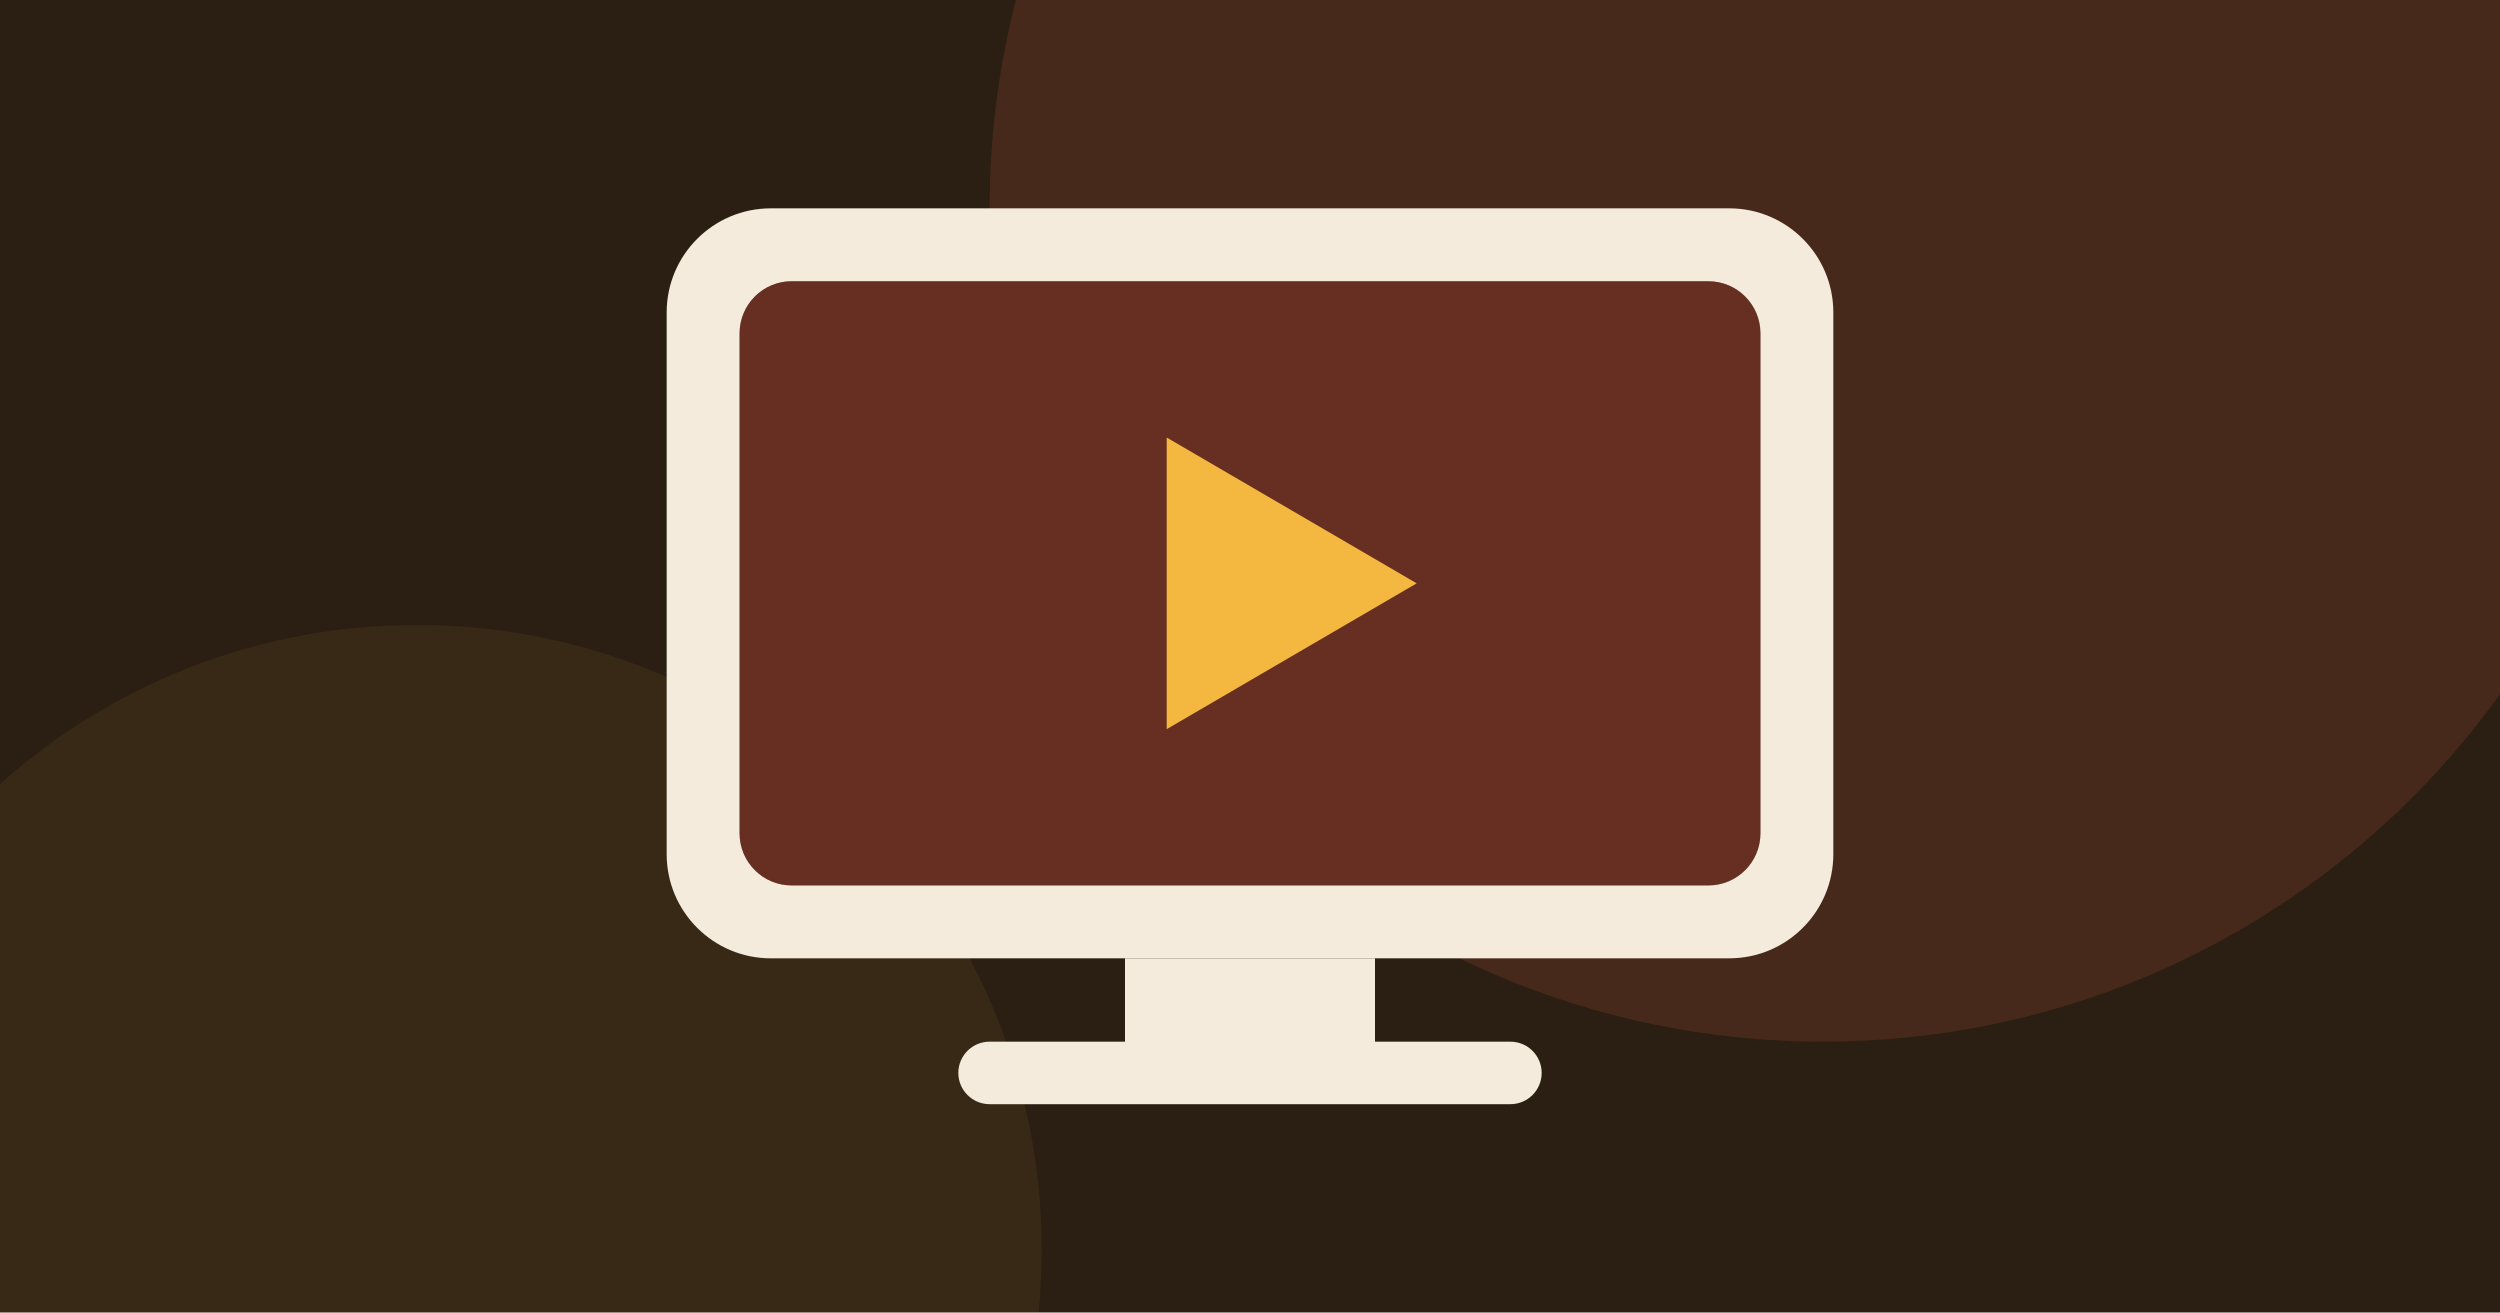
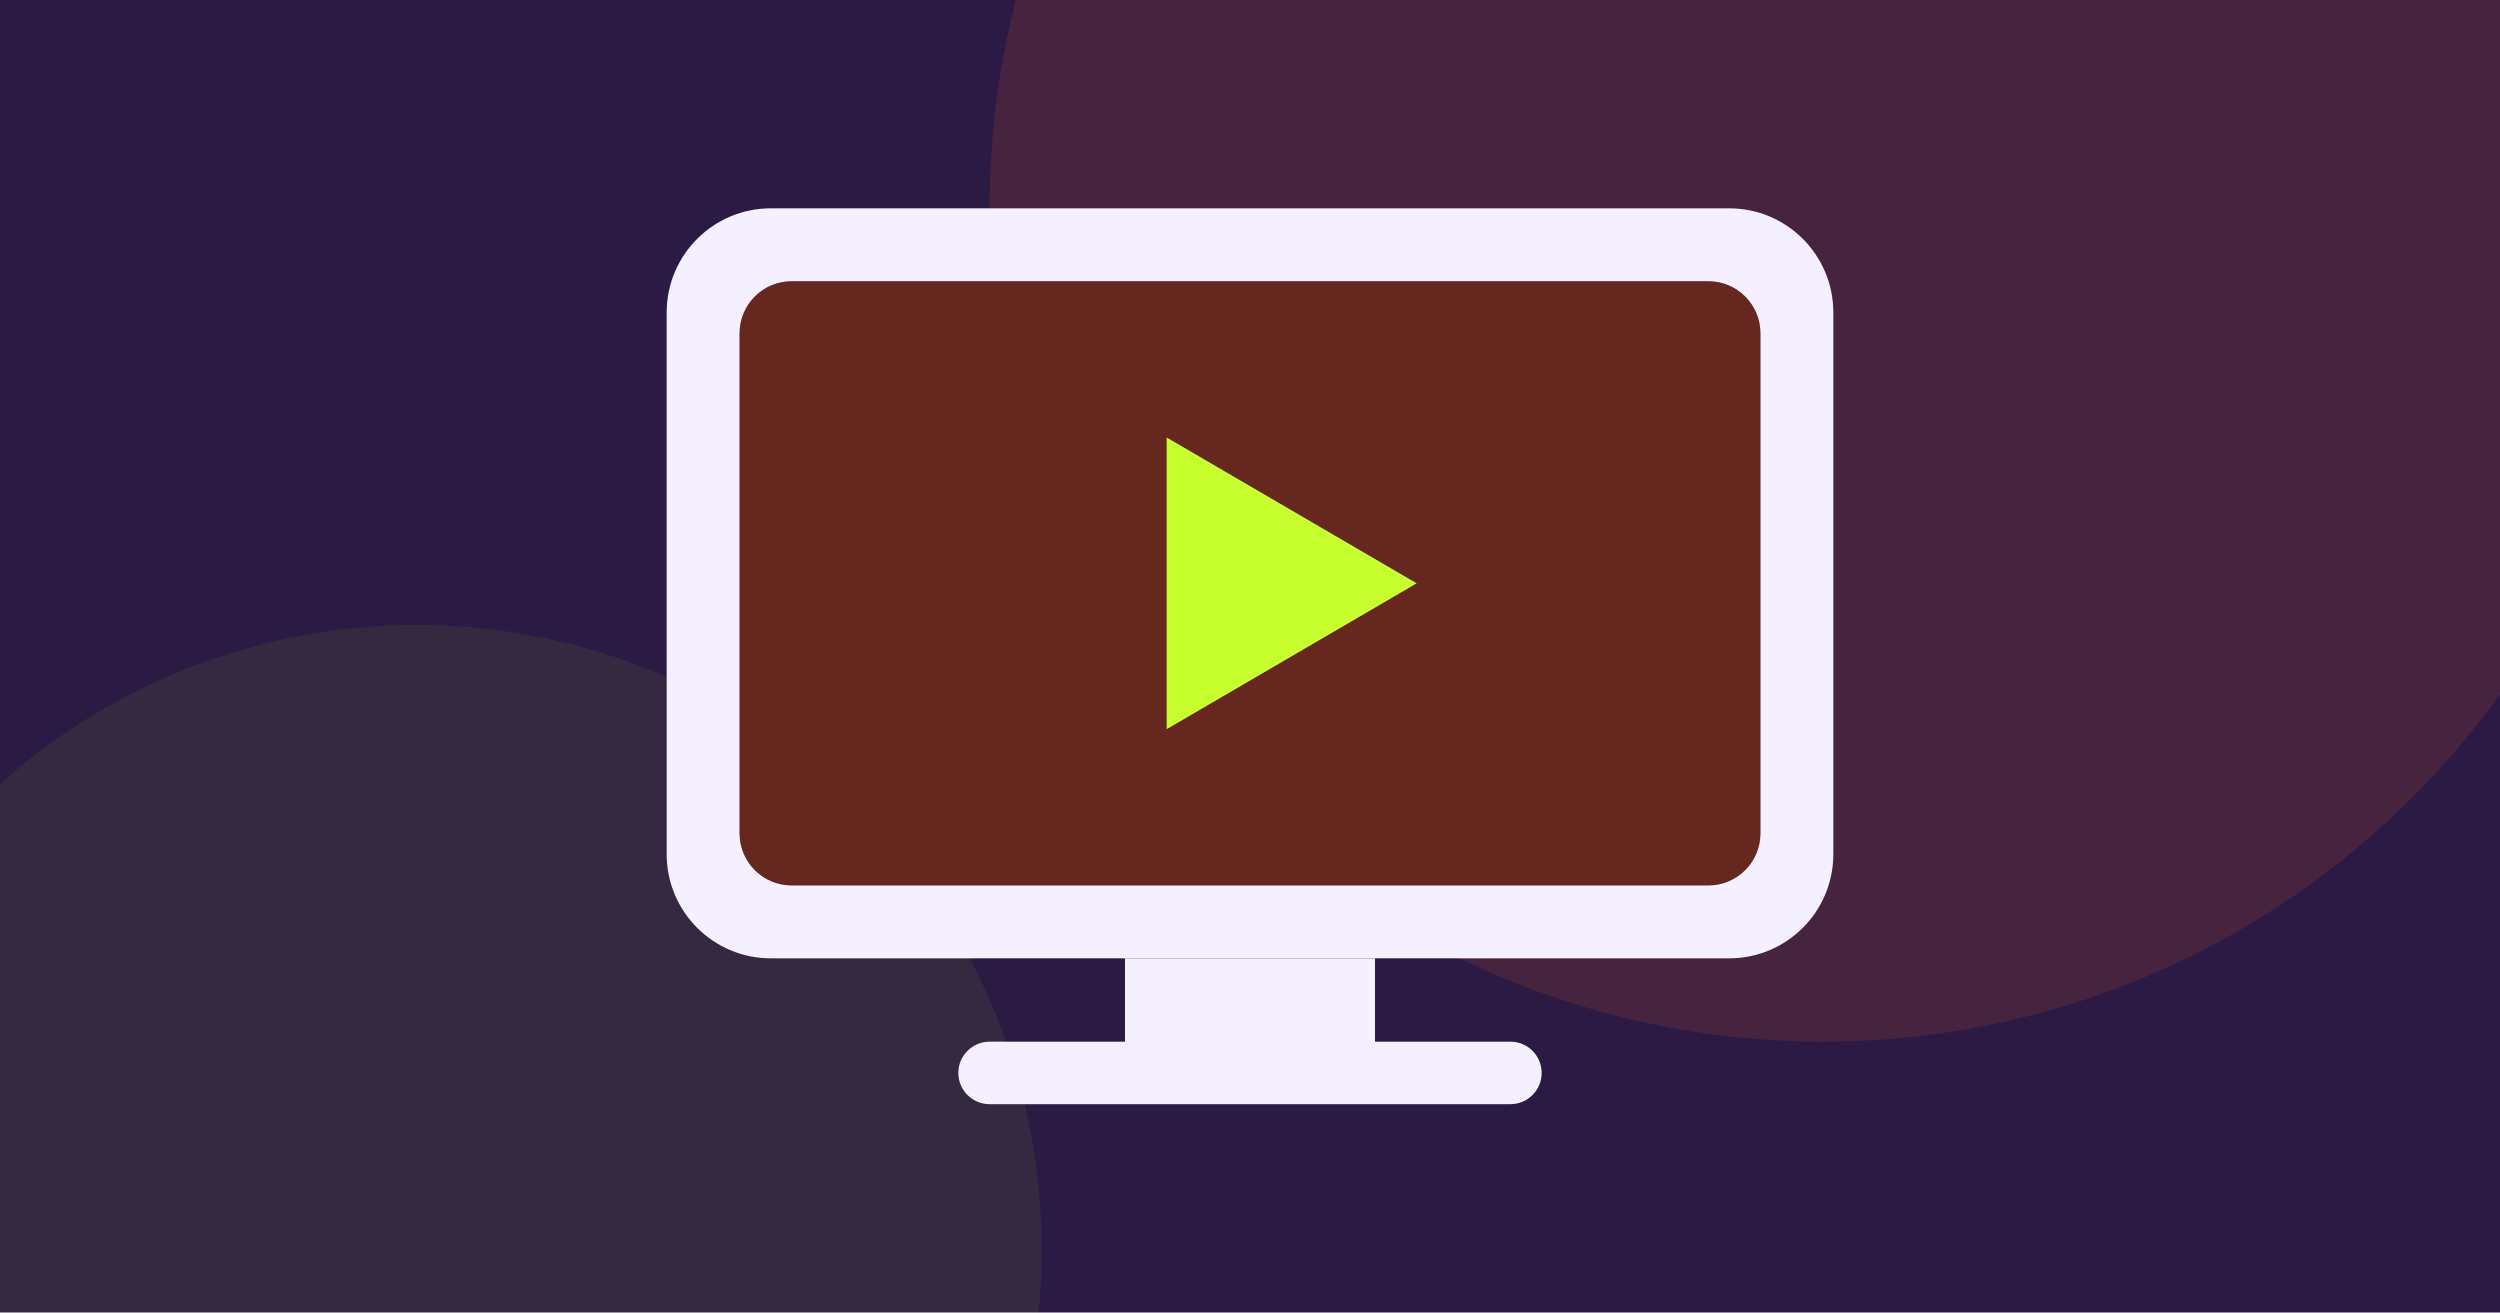
<svg xmlns="http://www.w3.org/2000/svg" viewBox="0 0 240 126" width="240" height="126">
-   <rect width="240" height="126" fill="#2a1f12" />
-   <circle cx="175" cy="20" r="80" fill="#ff6a4d" opacity=".13" />
-   <circle cx="40" cy="120" r="60" fill="#f4b740" opacity=".07" />
-   <rect x="64" y="20" width="112" height="72" rx="10" fill="#f4ebdc" />
-   <rect x="71" y="27" width="98" height="58" rx="5" fill="#141009" />
-   <rect x="71" y="27" width="98" height="58" rx="5" fill="#ff6a4d" opacity=".35" />
-   <path d="M112 42 L136 56 L112 70 Z" fill="#f4b740" />
-   <rect x="108" y="92" width="24" height="10" fill="#f4ebdc" />
-   <rect x="92" y="100" width="56" height="6" rx="3" fill="#f4ebdc" />
+   <rect width="240" height="126" fill="#2B1A44" />
+   <circle cx="175" cy="20" r="80" fill="#FF5B1F" opacity=".13" />
+   <circle cx="40" cy="120" r="60" fill="#C8FF2E" opacity=".07" />
+   <rect x="64" y="20" width="112" height="72" rx="10" fill="#F5F0FF" />
+   <rect x="71" y="27" width="98" height="58" rx="5" fill="#120A1D" />
+   <rect x="71" y="27" width="98" height="58" rx="5" fill="#FF5B1F" opacity=".35" />
+   <path d="M112 42 L136 56 L112 70 Z" fill="#C8FF2E" />
+   <rect x="108" y="92" width="24" height="10" fill="#F5F0FF" />
+   <rect x="92" y="100" width="56" height="6" rx="3" fill="#F5F0FF" />
</svg>
